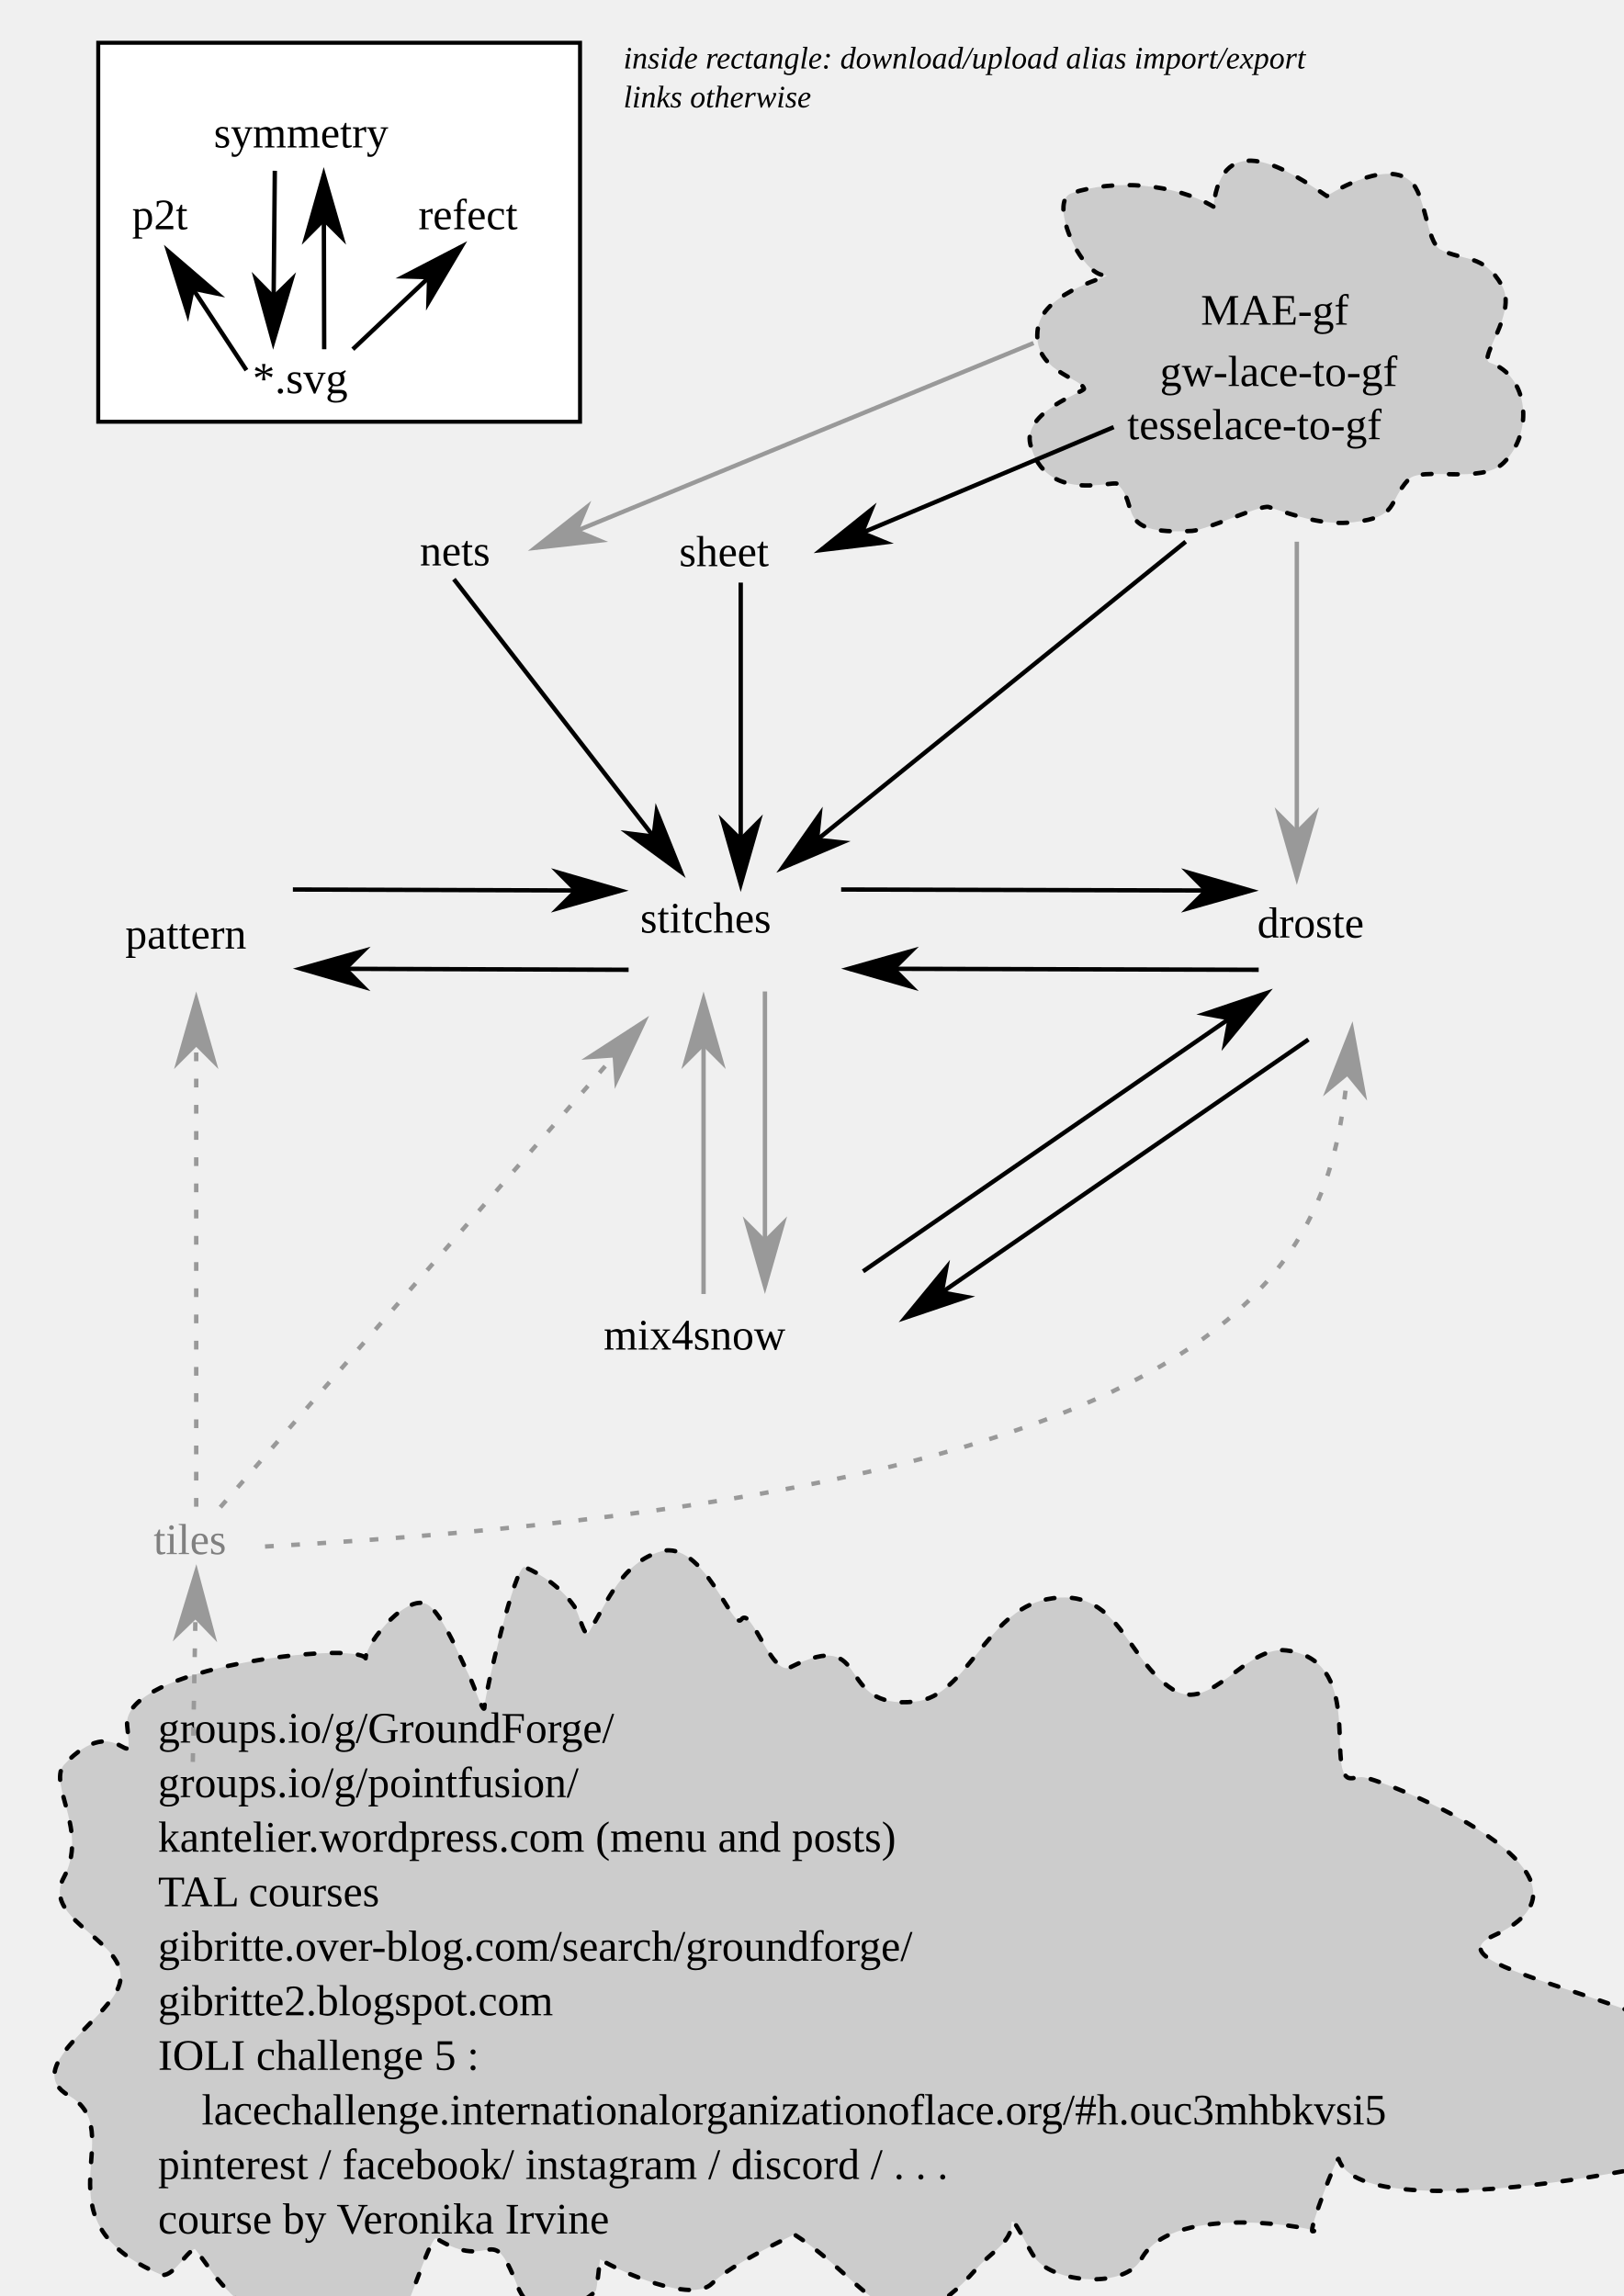
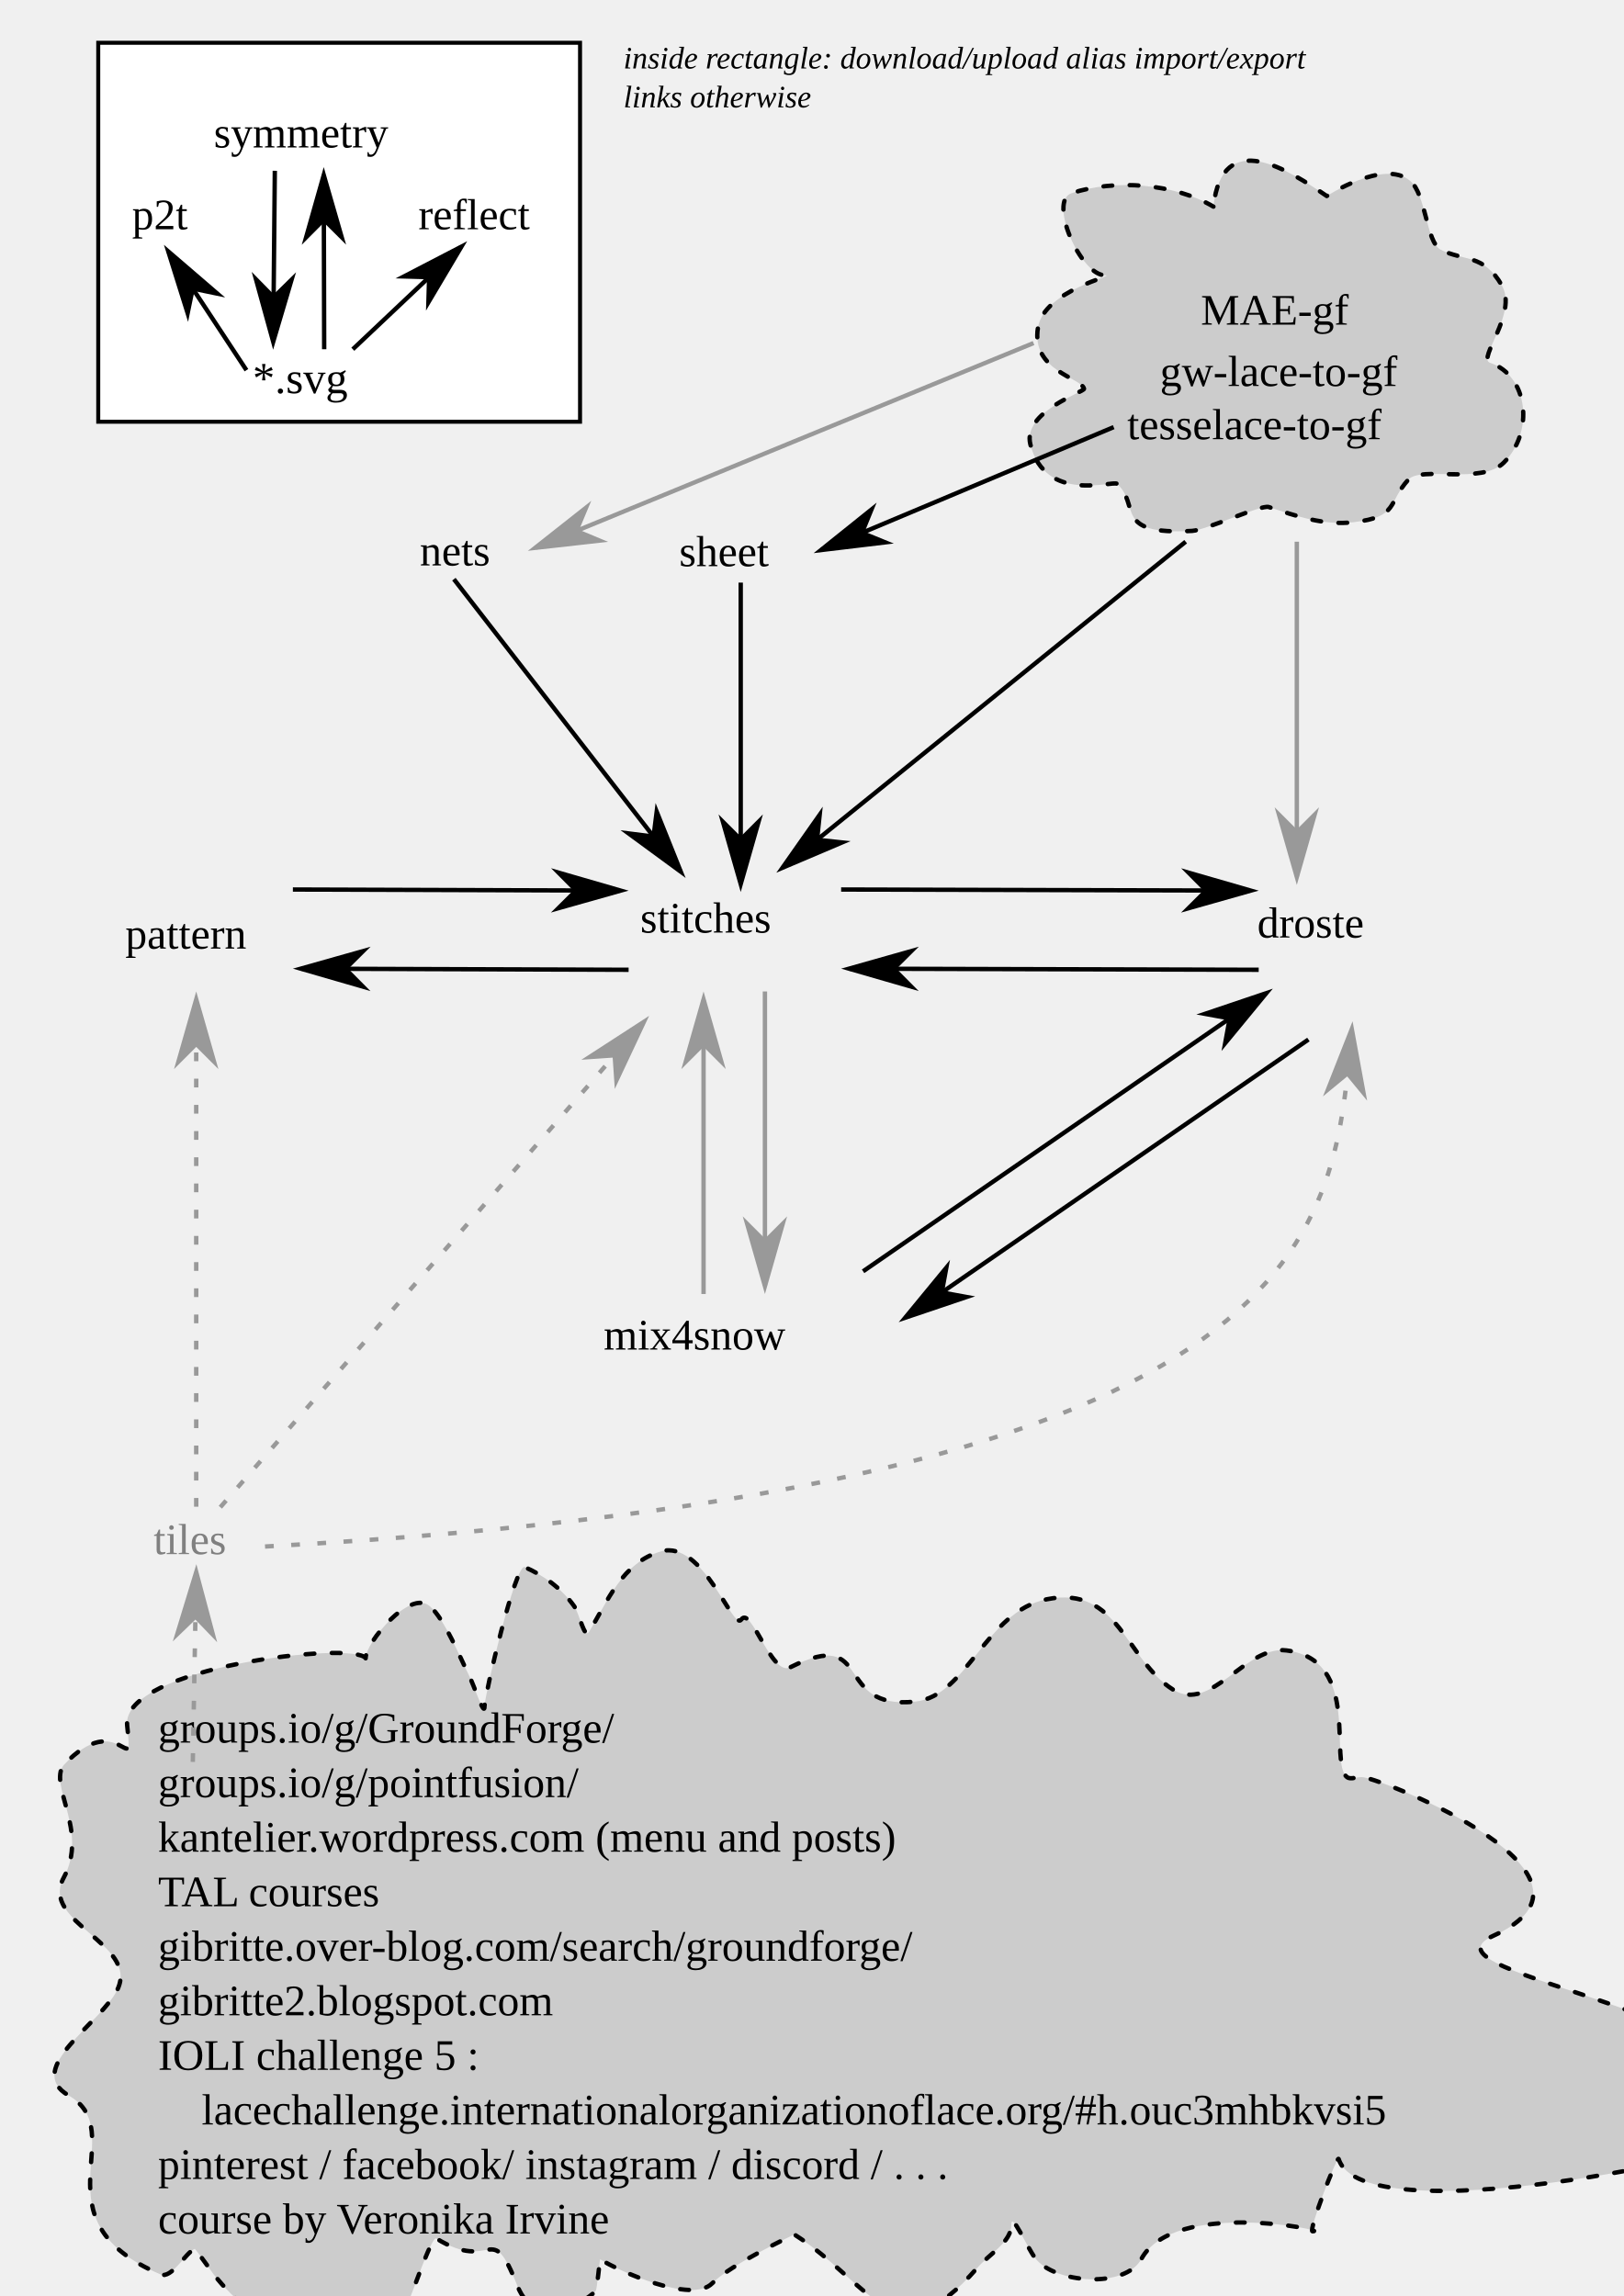
<svg xmlns="http://www.w3.org/2000/svg" width="210mm" height="297mm" viewBox="0 0 210 297" version="1.1" id="svg5">
  <defs id="defs2">
    <rect x="199.779" y="897.728" width="106.378" height="177.429" id="rect88679" />
    <marker style="overflow:visible;" id="Arrow1Lend" refX="0.0" refY="0.0" orient="auto">
      <path transform="scale(0.8) rotate(180) translate(12.5,0)" style="fill-rule:evenodd;fill:context-stroke;stroke:context-stroke;stroke-width:1.0pt;" d="M 0.0,0.0 L 5.0,-5.0 L -12.5,0.0 L 5.0,5.0 L 0.0,0.0 z " id="path23029" />
    </marker>
  </defs>
  <g id="layer1">
    <rect style="fill:#ffffff;stroke:#000000;stroke-width:0.517;stroke-linecap:square" id="rect9763" width="62.313" height="49.021" x="12.706" y="5.533" ry="4.0780418e-05" />
    <path style="fill:#cccccc;stroke:#000000;stroke-width:0.565;stroke-linecap:round;stroke-linejoin:round;stroke-miterlimit:4;stroke-dasharray:1.13, 2.26;stroke-dashoffset:0" d="m 156.937,26.728 c -5.051,-2.994 -12.773,-3.589 -18.369,-1.73 -2.992,0.994 1.148,10.625 4.397,10.625 1.452,0 -7.913,1.904 -8.72,6.746 -0.934,5.605 5.636,6.486 5.955,7.916 0.093,0.418 -7.996,2.971 -6.939,7.193 1.924,7.692 10.68,4.632 11.216,5.112 3.076,2.761 -0.623,6.657 9.706,6.083 1.8,-0.1 8.916,-3.412 9.904,-3.088 3.601,1.179 7.11,2.421 11.007,1.962 5.862,-0.69 4.305,-2.473 7.059,-5.514 1.618,-1.786 9.458,0.689 12.333,-2.185 3.947,-3.945 3.205,-11.262 -1.786,-12.925 -1.65,-0.55 3.618,-6.369 1.544,-9.998 -2.368,-4.144 -4.974,-3.107 -7.925,-4.633 -1.876,-0.97 -1.858,-7.165 -3.949,-8.908 -3.413,-2.844 -10.759,1.982 -10.772,1.973 -4.834,-3.28 -13.526,-9.048 -14.66,1.37 z" id="path92138" />
    <path style="fill:#cccccc;stroke:#000000;stroke-width:0.565;stroke-linecap:round;stroke-linejoin:round;stroke-miterlimit:4;stroke-dasharray:1.13, 2.26;stroke-dashoffset:0" d="m 47.29,214.51 c -1.357,-2.269 -31.679,1.149 -30.845,8.685 0.834,7.536 -0.986,-2.54 -8.218,5.136 -1.974,2.628 3.269,8.513 0.001,14.583 -3.122,5.799 9.701,8.455 6.993,14.377 -1.988,4.347 -12.334,10.299 -6.331,13.778 8.17,4.734 -4.733,16.05 11.879,23.139 1.432,0.611 3.213,-2.786 4.412,-3.309 0.092,-0.04 2.32,3.155 2.535,3.417 2.651,3.24 5.599,5.897 9.927,6.618 3.482,0.58 8.34,0.627 11.692,-0.662 1.181,-0.454 2.494,-1.187 3.309,-2.206 0.474,-0.593 3.141,-8.906 3.787,-8.507 7.418,4.582 7.003,-2.746 10.462,6.072 2.622,6.684 9.757,1.387 10.18,0.654 0.144,-0.25 0.509,-4.055 0.539,-4.036 2.462,1.541 11.882,5.781 14.503,3.107 2.397,-2.446 10.617,-6.316 10.617,-6.316 10.115,6.435 12.963,16.547 23.64,4.344 1.669,-1.908 4.433,-3.336 4.433,-5.623 0,-1.765 2.006,2.906 3.066,4.319 2.482,3.31 11.666,3.985 13.739,0.141 4.212,-7.81 24.58,-3.593 22.146,-3.593 -0.578,0 3.206,-9.898 3.38,-9.347 3.092,9.79 52.653,-0.554 53.921,-3.335 7.103,-15.575 -45.517,-20.316 -33.91,-25.548 17.22,-7.763 -13.958,-20.102 -16.838,-20.505 -0.745,-0.104 -1.586,0.354 -2.073,0 -2.469,-1.797 2.001,-15.17 -7.859,-16.402 -5.341,-0.668 -9.711,8.163 -14.656,5.073 -6.12,-3.825 -7.016,-13.554 -16.325,-11.692 -7.94,1.588 -10.252,12.485 -16.977,13.232 -10.857,1.206 -5.298,-9.889 -16.228,-4.424 -2.44,1.22 -5.021,-7.996 -6.309,-6.191 -1.128,1.58 -4.898,-10.376 -10.402,-8.803 -5.015,1.433 -6.908,6.493 -9.265,10.36 -0.664,1.09 -1.221,-2.249 -1.963,-3.288 -1.707,-2.39 -4.028,-4.014 -6.397,-5.048 -1.178,-0.514 -5.189,16.671 -5.189,18.004 0,1.47 -1.328,-2.623 -1.985,-3.938 -1.214,-2.427 -3.135,-7.274 -5.065,-8.984 -2.609,-2.312 -8.367,4.767 -8.324,6.715 z" id="path92298" />
    <text xml:space="preserve" style="font-size:5.644px;fill:#000000;stroke:none;stroke-width:20;stroke-linecap:round;stroke-linejoin:round" x="54.308" y="73.144" id="text2564">
      <tspan id="tspan2562" style="fill:#000000;stroke:none;stroke-width:20" x="54.308" y="73.144">nets</tspan>
    </text>
    <text xml:space="preserve" style="font-size:5.644px;fill:#000000;stroke:none;stroke-width:20;stroke-linecap:round;stroke-linejoin:round" x="82.808" y="120.636" id="text6608">
      <tspan id="tspan6606" style="stroke-width:20" x="82.808" y="120.636">stitches</tspan>
    </text>
    <text xml:space="preserve" style="font-size:5.644px;fill:#000000;stroke:none;stroke-width:20;stroke-linecap:round;stroke-linejoin:round" x="78.07" y="174.572" id="text7734">
      <tspan id="tspan7732" style="stroke-width:20" x="78.07" y="174.572">mix4snow</tspan>
    </text>
    <text xml:space="preserve" style="font-size:5.644px;fill:#000000;stroke:none;stroke-width:20;stroke-linecap:round;stroke-linejoin:round" x="162.61" y="121.273" id="text11202">
      <tspan id="tspan11200" style="stroke-width:20" x="162.61" y="121.273">droste</tspan>
    </text>
    <text xml:space="preserve" style="font-size:5.644px;fill:#000000;stroke:none;stroke-width:20;stroke-linecap:round;stroke-linejoin:round" x="16.203" y="122.703" id="text15222">
      <tspan id="tspan15220" style="stroke-width:20" x="16.203" y="122.703">pattern</tspan>
    </text>
    <text xml:space="preserve" style="font-size:5.644px;fill:#000000;stroke:none;stroke-width:20;stroke-linecap:round;stroke-linejoin:round" x="87.842" y="73.231" id="text19354">
      <tspan id="tspan19352" style="stroke-width:20" x="87.842" y="73.231">sheet</tspan>
    </text>
    <text xml:space="preserve" style="font-size:5.644px;fill:#000000;stroke:none;stroke-width:20;stroke-linecap:round;stroke-linejoin:round" x="150.018" y="49.929" id="text20414">
      <tspan id="tspan20412" style="stroke-width:20" x="150.018" y="49.929">gw-lace-to-gf</tspan>
    </text>
    <path style="display:inline;fill:none;fill-rule:evenodd;stroke:#000000;stroke-width:0.565;stroke-linecap:butt;stroke-linejoin:miter;stroke-miterlimit:4;stroke-dasharray:none;stroke-opacity:1;marker-end:url(#Arrow1Lend)" d="m 144.036,55.251 -37.795,15.875" id="path22967" />
    <path style="display:inline;fill:none;fill-rule:evenodd;stroke:#000000;stroke-width:0.565;stroke-linecap:butt;stroke-linejoin:miter;stroke-miterlimit:4;stroke-dasharray:none;stroke-opacity:1;marker-end:url(#Arrow1Lend)" d="M 95.8,75.363 V 114.289" id="path23382" />
    <path style="display:inline;fill:none;fill-rule:evenodd;stroke:#000000;stroke-width:0.565;stroke-linecap:butt;stroke-linejoin:miter;stroke-miterlimit:4;stroke-dasharray:none;stroke-opacity:1;marker-end:url(#Arrow1Lend)" d="M 81.301,125.446 38.976,125.302" id="path24234" />
    <path style="display:inline;fill:none;fill-rule:evenodd;stroke:#999999;stroke-width:0.565;stroke-linecap:butt;stroke-linejoin:miter;stroke-miterlimit:4;stroke-dasharray:none;stroke-opacity:1;marker-end:url(#Arrow1Lend)" d="M 90.994,167.386 V 129.348" id="path24563" />
    <path style="display:inline;fill:none;fill-rule:evenodd;stroke:#000000;stroke-width:0.565;stroke-linecap:butt;stroke-linejoin:miter;stroke-miterlimit:4;stroke-dasharray:none;stroke-opacity:1;marker-end:url(#Arrow1Lend)" d="m 37.88,115.063 42.325,0.143" id="path24740" />
    <path style="display:inline;fill:none;fill-rule:evenodd;stroke:#000000;stroke-width:0.565;stroke-linecap:butt;stroke-linejoin:miter;stroke-miterlimit:4;stroke-dasharray:none;stroke-opacity:1;marker-end:url(#Arrow1Lend)" d="M 58.704,74.922 88.004,112.702" id="path25054" />
    <path style="display:inline;fill:none;fill-rule:evenodd;stroke:#000000;stroke-width:0.565;stroke-linecap:butt;stroke-linejoin:miter;stroke-miterlimit:4;stroke-dasharray:none;stroke-opacity:1;marker-end:url(#Arrow1Lend)" d="m 162.792,125.446 -52.909,-0.143" id="path25311" />
    <path style="display:inline;fill:none;fill-rule:evenodd;stroke:#000000;stroke-width:0.565;stroke-linecap:butt;stroke-linejoin:miter;stroke-miterlimit:4;stroke-dasharray:none;stroke-opacity:1;marker-end:url(#Arrow1Lend)" d="m 108.788,115.063 52.909,0.143" id="path25313" />
    <path style="display:inline;fill:none;fill-rule:evenodd;stroke:#999999;stroke-width:0.565;stroke-linecap:butt;stroke-linejoin:miter;stroke-miterlimit:4;stroke-dasharray:none;stroke-opacity:1;marker-end:url(#Arrow1Lend)" d="m 98.932,128.251 v 38.038" id="path25516" />
    <path style="display:inline;fill:none;fill-rule:evenodd;stroke:#000000;stroke-width:0.565;stroke-linecap:butt;stroke-linejoin:miter;stroke-miterlimit:4;stroke-dasharray:none;stroke-opacity:1;marker-end:url(#Arrow1Lend)" d="m 169.224,134.468 -52.092,35.942" id="path25518" />
    <path style="display:inline;fill:none;fill-rule:evenodd;stroke:#000000;stroke-width:0.565;stroke-linecap:butt;stroke-linejoin:miter;stroke-miterlimit:4;stroke-dasharray:none;stroke-opacity:1;marker-end:url(#Arrow1Lend)" d="M 111.627,164.451 163.719,128.509" id="path25619" />
    <path style="display:inline;fill:none;fill-rule:evenodd;stroke:#000000;stroke-width:0.565;stroke-linecap:butt;stroke-linejoin:miter;stroke-miterlimit:4;stroke-dasharray:none;stroke-opacity:1;marker-end:url(#Arrow1Lend)" d="M 153.349,70.071 101.257,112.202" id="path25857" />
    <path style="display:inline;fill:none;fill-rule:evenodd;stroke:#999999;stroke-width:0.565;stroke-linecap:butt;stroke-linejoin:miter;stroke-miterlimit:4;stroke-dasharray:none;stroke-opacity:1;marker-end:url(#Arrow1Lend)" d="M 167.724,70.071 V 113.373" id="path25859" />
    <text xml:space="preserve" style="font-size:5.644px;fill:#808080;stroke:none;stroke-width:20;stroke-linecap:round;stroke-linejoin:round" x="19.862" y="201.03" id="text26714">
      <tspan style="stroke-width:20;fill:#808080" x="19.862" y="201.03" id="tspan889">tiles</tspan>
    </text>
    <text xml:space="preserve" style="font-size:5.644px;fill:#000000;stroke:none;stroke-width:20;stroke-linecap:round;stroke-linejoin:round" x="145.785" y="56.809" id="text860">
      <tspan id="tspan858" style="stroke-width:20" x="145.785" y="56.809">tesselace-to-gf</tspan>
    </text>
    <text xml:space="preserve" style="font-size:5.644px;fill:#000000;stroke:none;stroke-width:20;stroke-linecap:round;stroke-linejoin:round" x="155.31" y="41.992" id="text2940">
      <tspan id="tspan2938" style="stroke-width:20" x="155.31" y="41.992">MAE-gf</tspan>
    </text>
    <path style="display:inline;fill:none;fill-rule:evenodd;stroke:#999999;stroke-width:0.565;stroke-linecap:butt;stroke-linejoin:miter;stroke-miterlimit:4;stroke-dasharray:none;stroke-opacity:1;marker-end:url(#Arrow1Lend)" d="M 133.67,44.378 69.287,70.836" id="path5703" />
    <text xml:space="preserve" style="font-size:5.644px;fill:#000000;stroke:none;stroke-width:20;stroke-linecap:round;stroke-linejoin:round" x="27.656" y="19.074" id="text865">
      <tspan id="tspan863" style="stroke-width:20" x="27.656" y="19.074">symmetry</tspan>
    </text>
    <path style="display:inline;fill:none;fill-rule:evenodd;stroke:#999999;stroke-width:0.565;stroke-linecap:butt;stroke-linejoin:miter;stroke-miterlimit:4;stroke-dasharray:1.13, 2.26;stroke-dashoffset:0;stroke-opacity:1;marker-end:url(#Arrow1Lend)" d="m 24.937,227.912 0.441,-24.48" id="path973" />
    <path style="display:inline;fill:none;fill-rule:evenodd;stroke:#999999;stroke-width:0.565;stroke-linecap:butt;stroke-linejoin:miter;stroke-miterlimit:4;stroke-dasharray:1.13, 2.26;stroke-dashoffset:0;stroke-opacity:1;marker-end:url(#Arrow1Lend)" d="M 25.378,194.903 V 129.348" id="path975" />
    <path style="display:inline;fill:none;fill-rule:evenodd;stroke:#999999;stroke-width:0.565;stroke-linecap:butt;stroke-linejoin:miter;stroke-miterlimit:4;stroke-dasharray:1.13, 2.26;stroke-dashoffset:0;stroke-opacity:1;marker-end:url(#Arrow1Lend)" d="M 28.497,194.965 83.233,132.232" id="path977" />
    <path style="display:inline;fill:none;fill-rule:evenodd;stroke:#999999;stroke-width:0.565;stroke-linecap:butt;stroke-linejoin:miter;stroke-miterlimit:4;stroke-dasharray:1.13, 2.26;stroke-dashoffset:0;stroke-opacity:1;marker-end:url(#Arrow1Lend)" d="M 34.278,200.051 C 172.814,192.429 172.384,158.309 174.827,133.195" id="path979" />
    <text xml:space="preserve" style="font-size:5.644px;fill:#000000;stroke:none;stroke-width:20;stroke-linecap:round;stroke-linejoin:round" x="19.862" y="255.006" id="text83385">
      <tspan style="stroke-width:20" x="19.862" y="255.006" id="tspan83383" />
    </text>
    <text xml:space="preserve" style="font-size:5.644px;fill:#000000;stroke:none;stroke-width:20;stroke-linecap:round;stroke-linejoin:round" x="26.695" y="262.911" id="text84123">
      <tspan style="stroke-width:20" x="26.695" y="262.911" id="tspan84121" />
    </text>
    <text xml:space="preserve" transform="matrix(0.2645833,0,0,0.2645833,5.291667,-10.58333)" id="text88677" style="font-size:21.333px;white-space:pre;shape-inside:url(#rect88679);fill:#000000;stroke:#000000;stroke-width:2.135;stroke-linecap:round;stroke-linejoin:round;stroke-miterlimit:4;stroke-dasharray:4.271, 8.542;stroke-dashoffset:0" />
    <text xml:space="preserve" style="font-size:5.644px;fill:#000000;stroke:none;stroke-width:20;stroke-linecap:round;stroke-linejoin:round" x="20.436" y="225.413" id="text99216">
      <tspan style="stroke-width:20" x="20.436" y="225.413" id="tspan43958">groups.io/g/GroundForge/</tspan>
      <tspan style="stroke-width:20" x="20.436" y="232.468" id="tspan7582">groups.io/g/pointfusion/</tspan>
      <tspan style="stroke-width:20" x="20.436" y="239.524" id="tspan7584">kantelier.wordpress.com (menu and posts)</tspan>
      <tspan style="stroke-width:20" x="20.436" y="246.579" id="tspan7586">TAL courses</tspan>
      <tspan style="stroke-width:20" x="20.436" y="253.635" id="tspan70326">gibritte.over-blog.com/search/groundforge/</tspan>
      <tspan style="stroke-width:20" x="20.436" y="260.691" id="tspan70324">gibritte2.blogspot.com</tspan>
      <tspan style="stroke-width:20" x="20.436" y="267.746" id="tspan7558">IOLI challenge 5 :</tspan>
      <tspan style="stroke-width:20" x="20.436" y="274.802" id="tspan1811">    lacechallenge.internationalorganizationoflace.org/#h.ouc3mhbkvsi5</tspan>
      <tspan style="stroke-width:20" x="20.436" y="281.857" id="tspan1672">pinterest / facebook/ instagram / discord / . . .</tspan>
      <tspan style="stroke-width:20" x="20.436" y="288.913" id="tspan5002">course by Veronika Irvine</tspan>
      <tspan style="stroke-width:20" x="20.436" y="295.968" id="tspan49166" />
      <tspan style="stroke-width:20" x="20.436" y="303.024" id="tspan45498" />
    </text>
    <text xml:space="preserve" style="font-size:5.751px;fill:#000000;stroke:none;stroke-width:20.376;stroke-linecap:round;stroke-linejoin:round" x="32.677" y="50.85" id="text991">
      <tspan id="tspan989" style="stroke-width:20.376" x="32.677" y="50.85">*.svg</tspan>
    </text>
    <text xml:space="preserve" style="font-size:5.644px;fill:#000000;stroke:none;stroke-width:20;stroke-linecap:round;stroke-linejoin:round" x="17.073" y="29.658" id="text5615">
      <tspan id="tspan5613" style="stroke-width:20" x="17.073" y="29.658">p2t</tspan>
    </text>
    <text xml:space="preserve" style="font-size:5.644px;fill:#000000;stroke:none;stroke-width:20;stroke-linecap:round;stroke-linejoin:round" x="54.114" y="29.658" id="text6297">
-       <tspan id="tspan6295" style="stroke-width:20" x="54.114" y="29.658">refect</tspan>
+       <tspan id="tspan6295" style="stroke-width:20" x="54.114" y="29.658">reflect</tspan>
    </text>
    <path style="display:inline;fill:none;fill-rule:evenodd;stroke:#000000;stroke-width:0.565;stroke-linecap:butt;stroke-linejoin:miter;stroke-miterlimit:4;stroke-dasharray:none;stroke-opacity:1;marker-end:url(#Arrow1Lend)" d="m 35.543,22.092 -0.208,22.047" id="path8957" />
    <path style="display:inline;fill:none;fill-rule:evenodd;stroke:#000000;stroke-width:0.565;stroke-linecap:butt;stroke-linejoin:miter;stroke-miterlimit:4;stroke-dasharray:none;stroke-opacity:1;marker-end:url(#Arrow1Lend)" d="M 41.928,45.175 41.873,22.712" id="path9058" />
    <path style="display:inline;fill:none;fill-rule:evenodd;stroke:#000000;stroke-width:0.565;stroke-linecap:butt;stroke-linejoin:miter;stroke-miterlimit:4;stroke-dasharray:none;stroke-opacity:1;marker-end:url(#Arrow1Lend)" d="M 45.632,45.175 59.627,31.952" id="path9349" />
    <path style="display:inline;fill:none;fill-rule:evenodd;stroke:#000000;stroke-width:0.565;stroke-linecap:butt;stroke-linejoin:miter;stroke-miterlimit:4;stroke-dasharray:none;stroke-opacity:1;marker-end:url(#Arrow1Lend)" d="M 31.873,47.885 21.804,32.584" id="path9602" />
    <text xml:space="preserve" style="font-size:4.027px;fill:#000000;stroke:none;stroke-width:14.269;stroke-linecap:round;stroke-linejoin:round" x="80.63" y="8.85" id="text9883">
      <tspan id="tspan9881" style="font-style:italic;stroke-width:14.269" x="80.63" y="8.85">inside rectangle: download/upload alias import/export</tspan>
      <tspan style="font-style:italic;stroke-width:14.269" x="80.63" y="13.883" id="tspan9907">links otherwise</tspan>
    </text>
  </g>
</svg>
